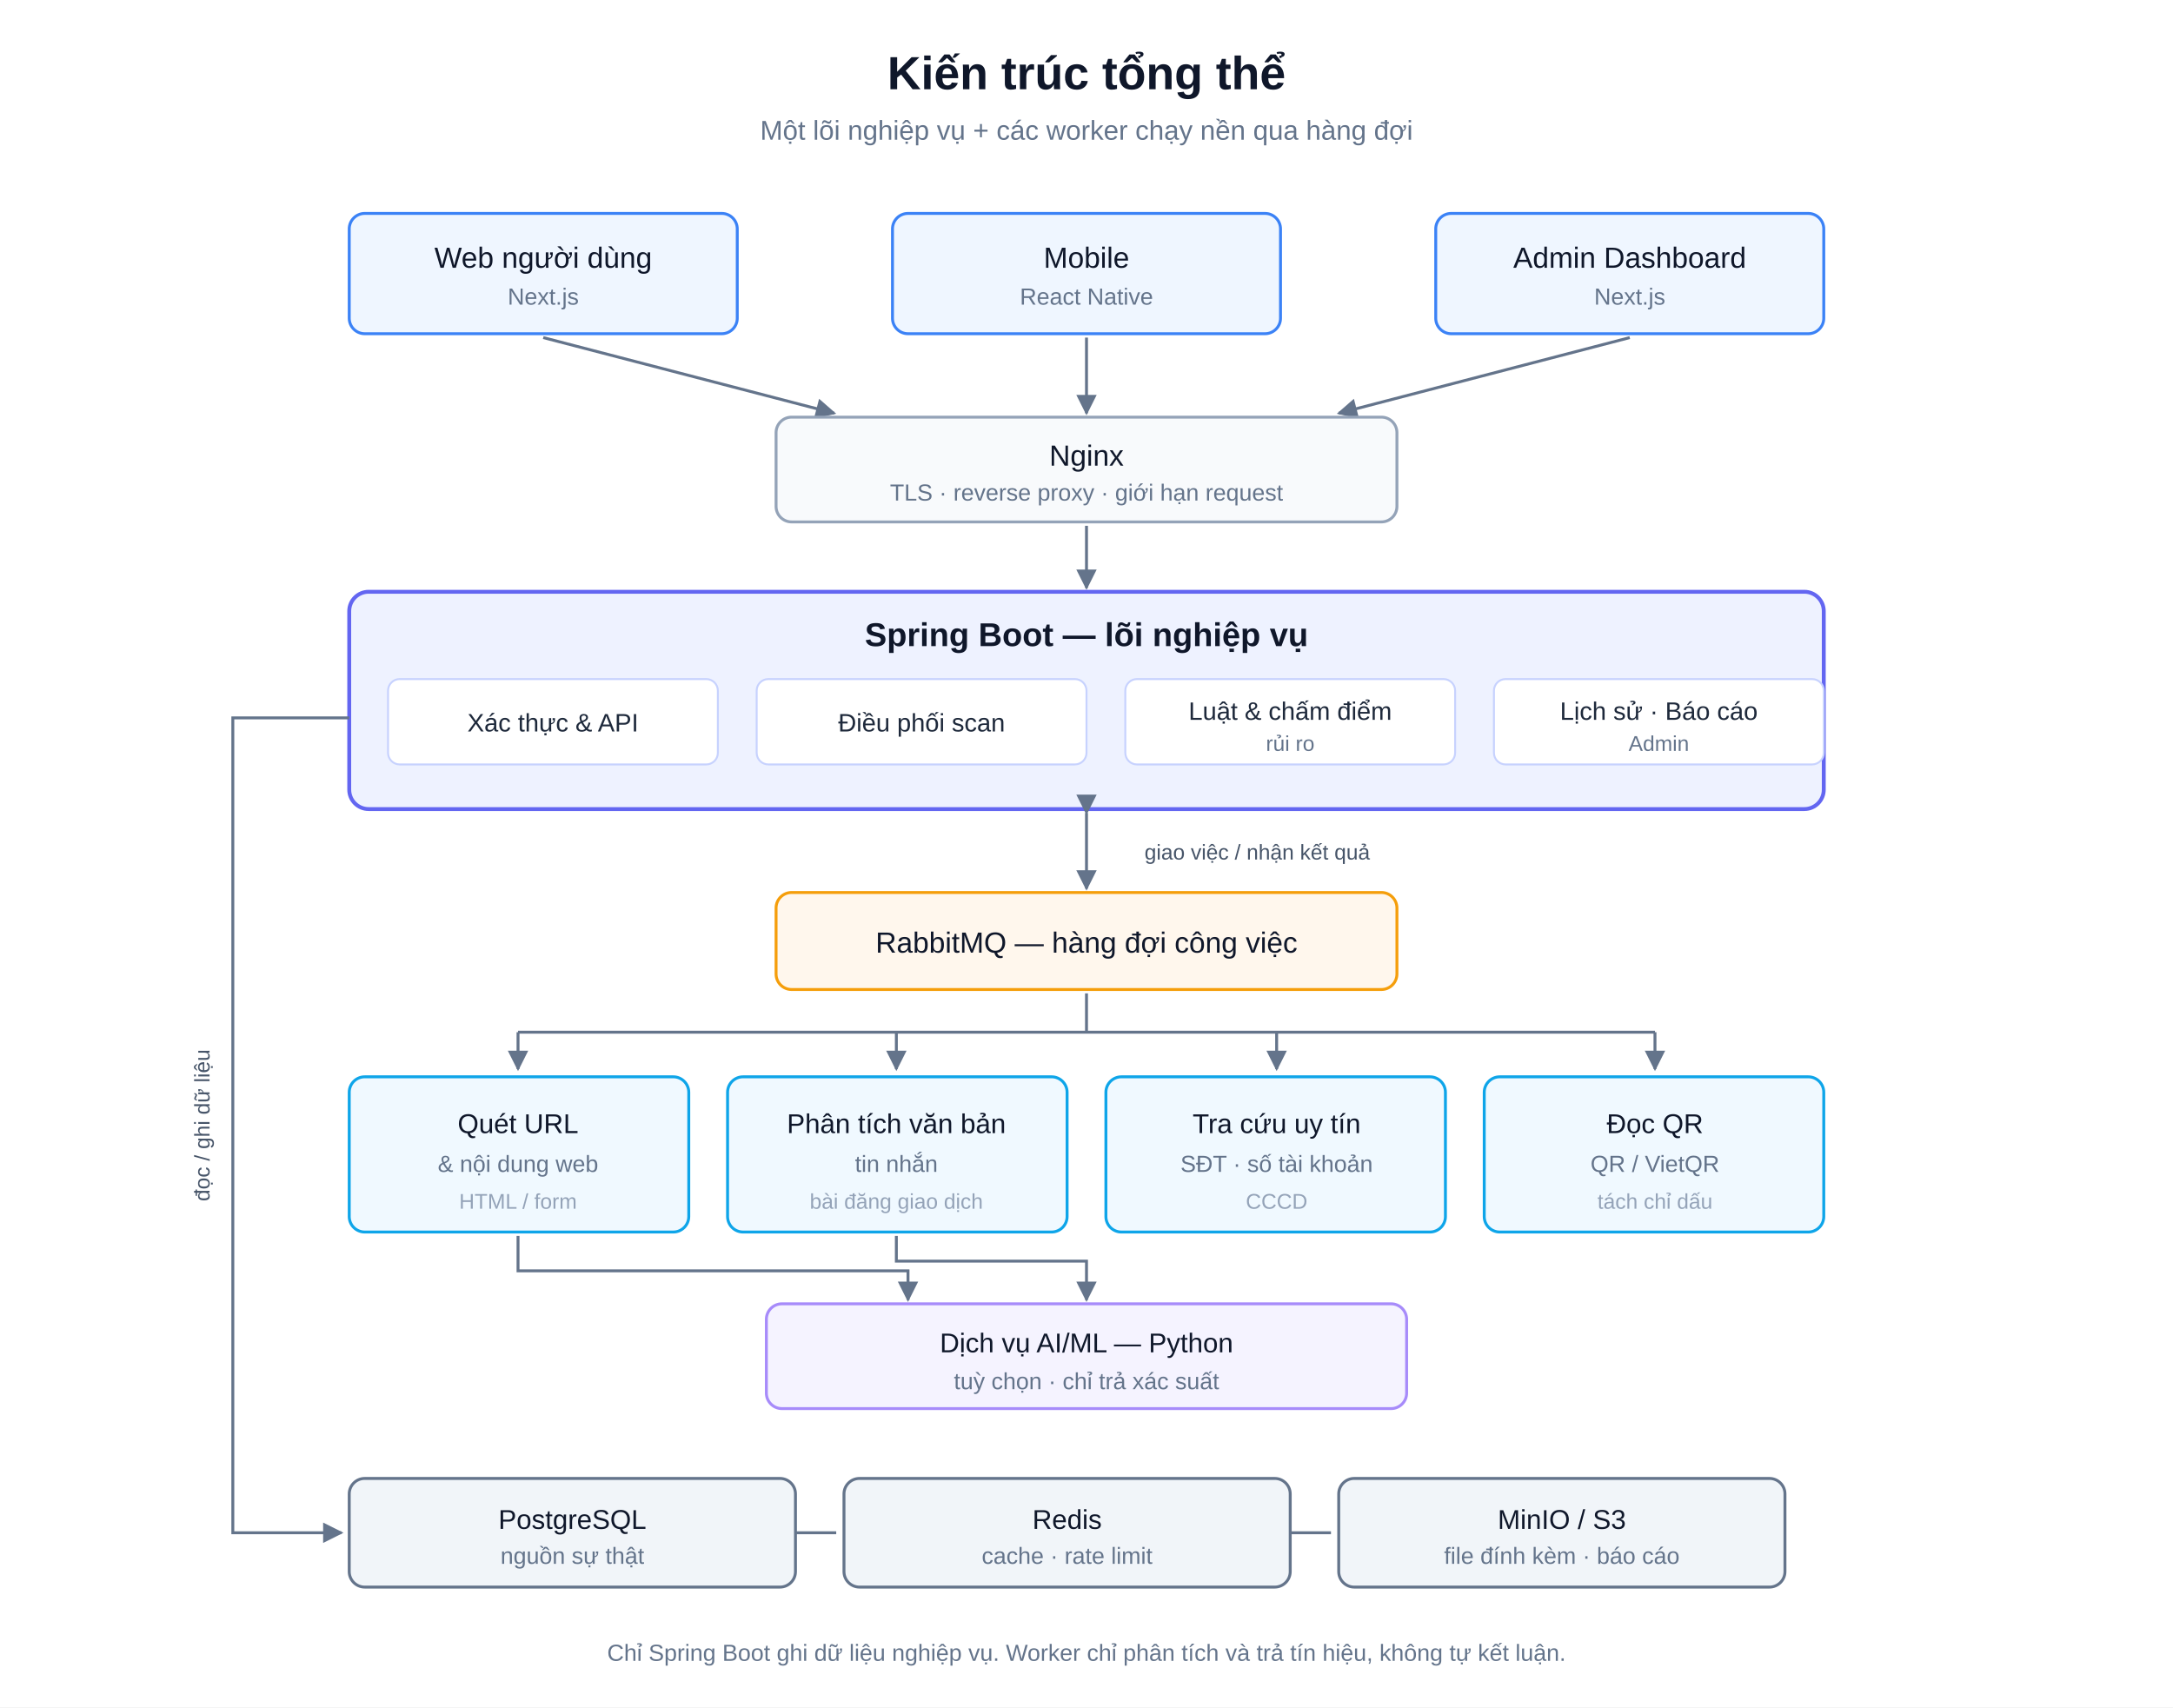
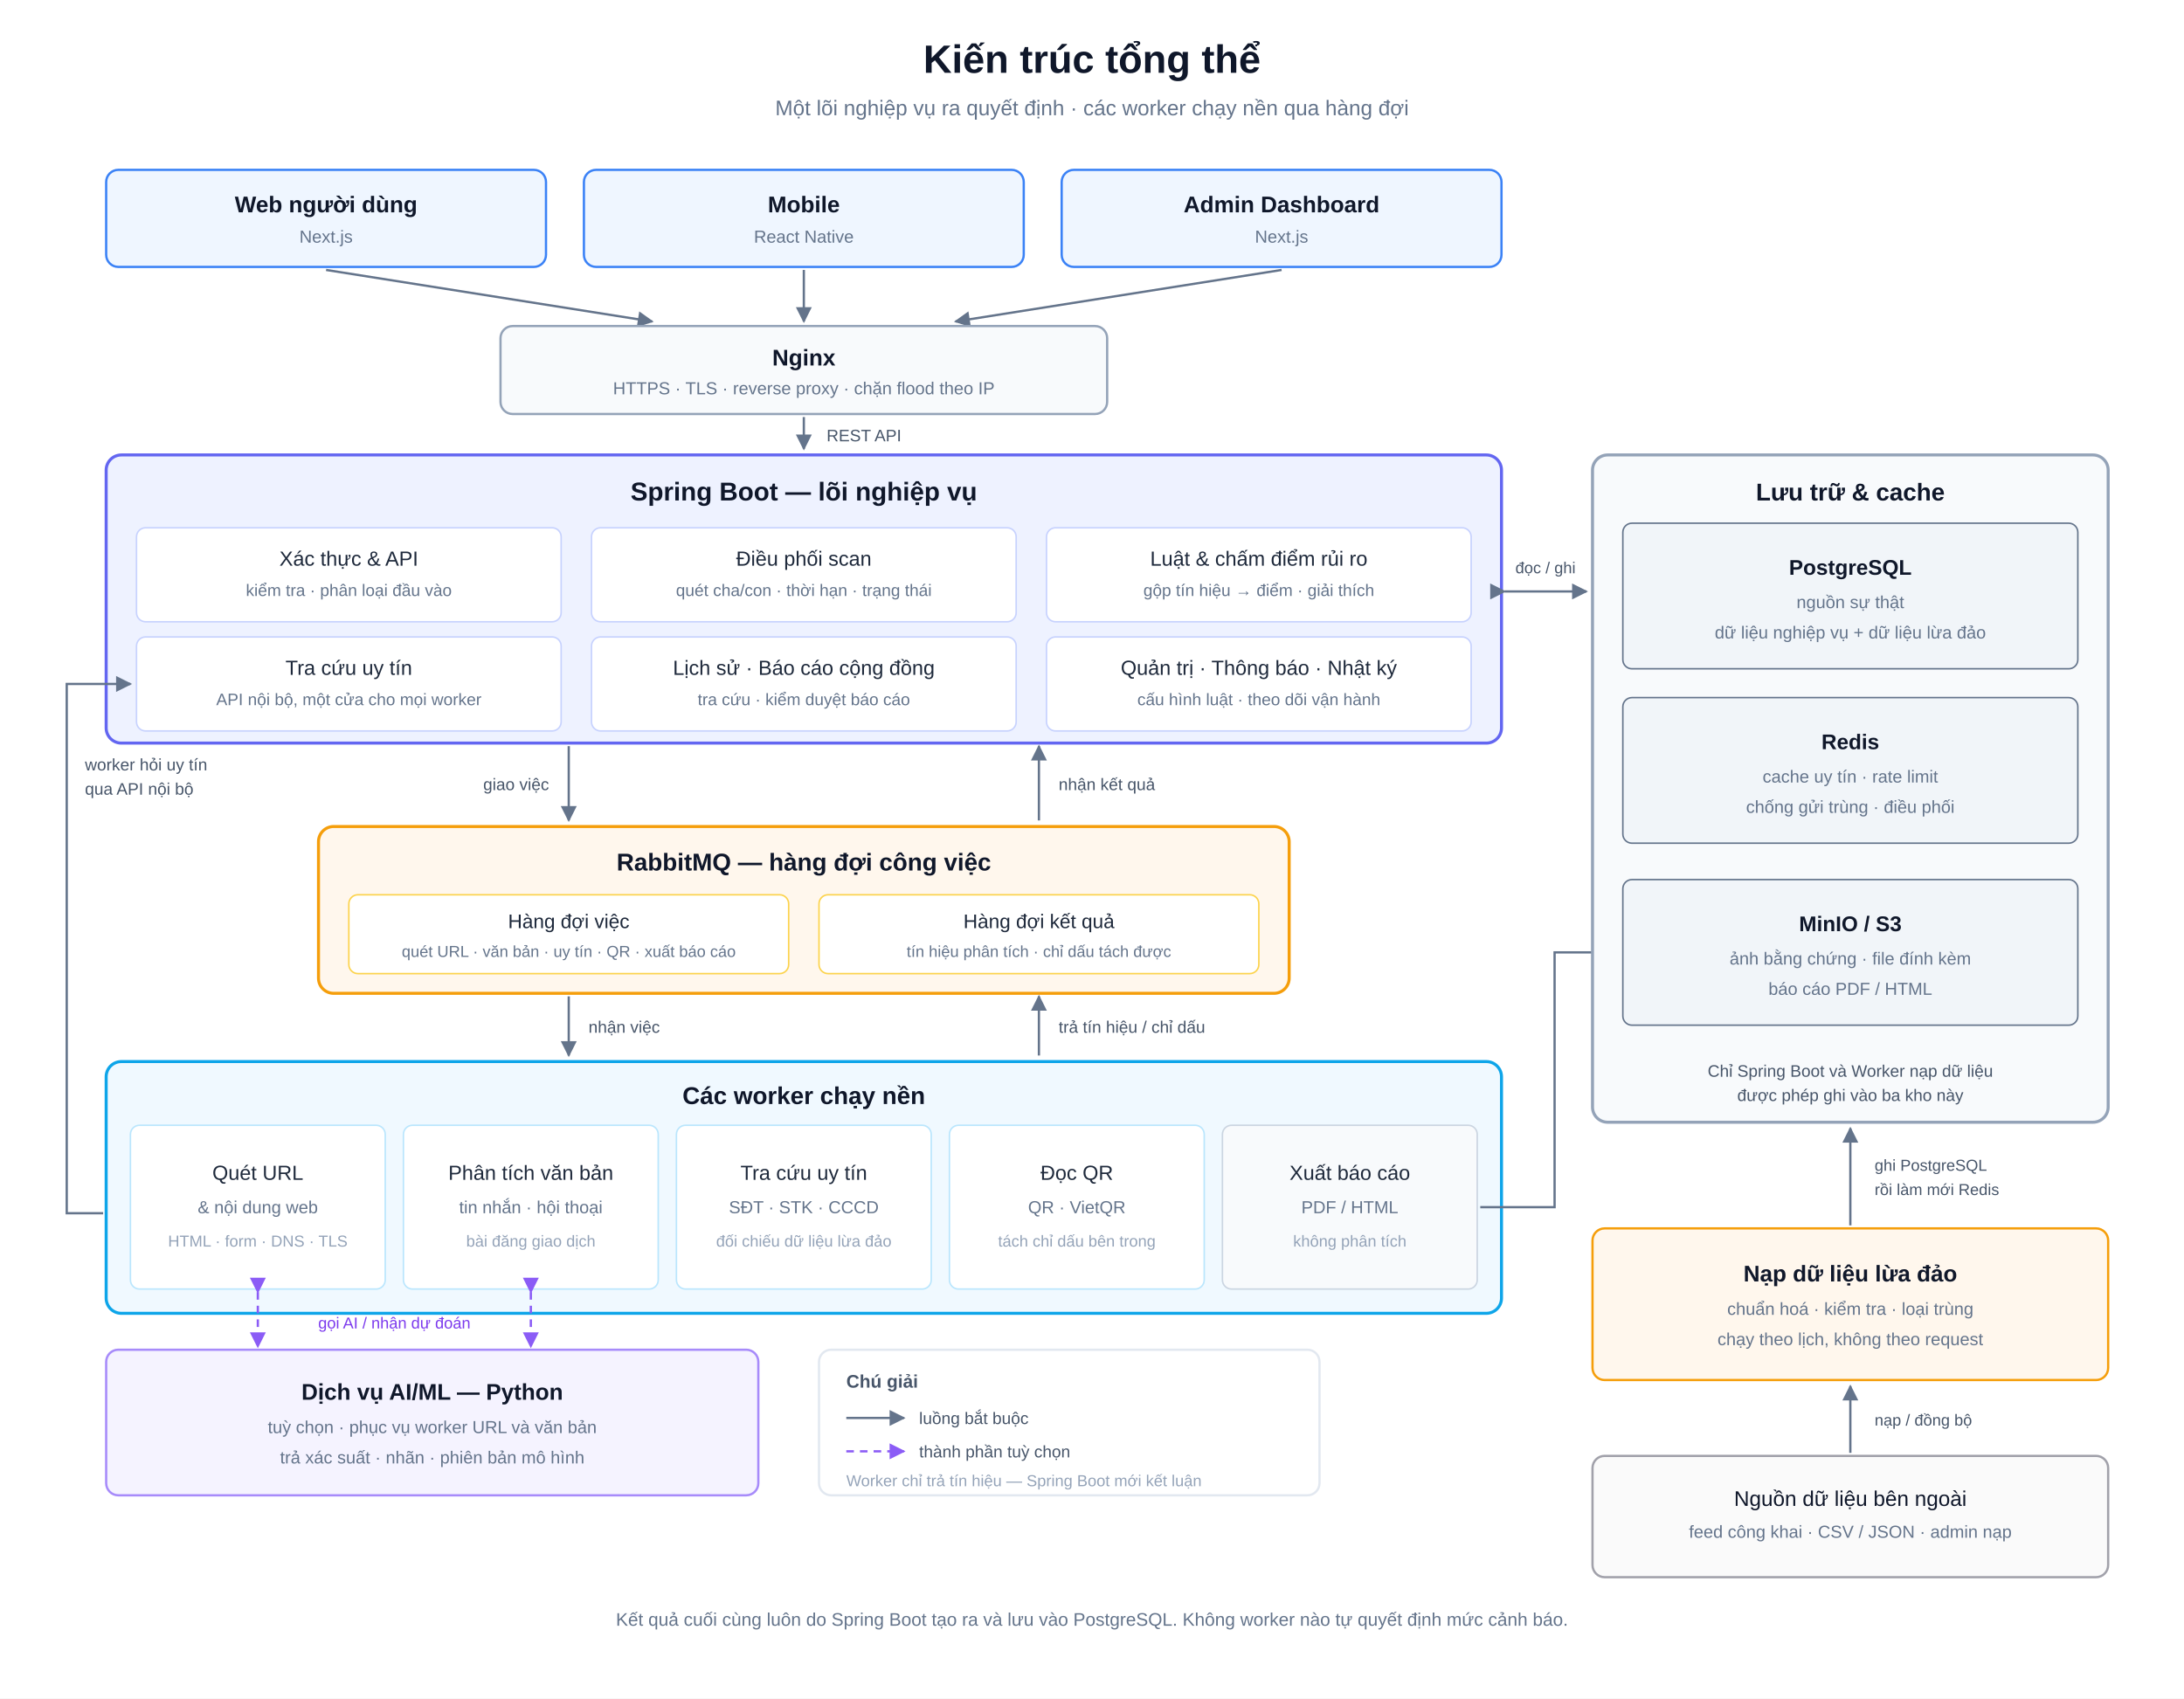
- <svg xmlns="http://www.w3.org/2000/svg" width="1120" height="880" viewBox="0 0 1120 880" font-family="Segoe UI, Arial, sans-serif">
+ <svg xmlns="http://www.w3.org/2000/svg" width="1440" height="1120" viewBox="0 0 1440 1120" font-family="Segoe UI, Arial, sans-serif">
  <defs>
    <marker id="a" viewBox="0 0 10 10" refX="9" refY="5" markerWidth="7" markerHeight="7" orient="auto-start-reverse">
      <path d="M0,0 L10,5 L0,10 z" fill="#64748b" />
    </marker>
    <marker id="b" viewBox="0 0 10 10" refX="1" refY="5" markerWidth="7" markerHeight="7" orient="auto-start-reverse">
      <path d="M10,0 L0,5 L10,10 z" fill="#64748b" />
    </marker>
+     <marker id="v" viewBox="0 0 10 10" refX="9" refY="5" markerWidth="7" markerHeight="7" orient="auto-start-reverse">
+       <path d="M0,0 L10,5 L0,10 z" fill="#8b5cf6" />
+     </marker>
+     <marker id="w" viewBox="0 0 10 10" refX="1" refY="5" markerWidth="7" markerHeight="7" orient="auto-start-reverse">
+       <path d="M10,0 L0,5 L10,10 z" fill="#8b5cf6" />
+     </marker>
  </defs>
-   <rect width="1120" height="880" fill="#ffffff" />
-   <text x="560" y="46" text-anchor="middle" font-size="24" font-weight="600" fill="#0f172a">Kiến trúc tổng thể</text>
-   <text x="560" y="72" text-anchor="middle" font-size="14" fill="#64748b">Một lõi nghiệp vụ + các worker chạy nền qua hàng đợi</text>
-   <rect x="180" y="110" width="200" height="62" rx="8" fill="#eff6ff" stroke="#3b82f6" stroke-width="1.5" />
-   <text x="280" y="138" text-anchor="middle" font-size="15" fill="#0f172a">Web người dùng</text>
-   <text x="280" y="157" text-anchor="middle" font-size="12" fill="#64748b">Next.js</text>
-   <rect x="460" y="110" width="200" height="62" rx="8" fill="#eff6ff" stroke="#3b82f6" stroke-width="1.5" />
-   <text x="560" y="138" text-anchor="middle" font-size="15" fill="#0f172a">Mobile</text>
-   <text x="560" y="157" text-anchor="middle" font-size="12" fill="#64748b">React Native</text>
-   <rect x="740" y="110" width="200" height="62" rx="8" fill="#eff6ff" stroke="#3b82f6" stroke-width="1.5" />
-   <text x="840" y="138" text-anchor="middle" font-size="15" fill="#0f172a">Admin Dashboard</text>
-   <text x="840" y="157" text-anchor="middle" font-size="12" fill="#64748b">Next.js</text>
-   <line x1="280" y1="174" x2="430" y2="213" stroke="#64748b" stroke-width="1.5" marker-end="url(#a)" />
-   <line x1="560" y1="174" x2="560" y2="213" stroke="#64748b" stroke-width="1.5" marker-end="url(#a)" />
-   <line x1="840" y1="174" x2="690" y2="213" stroke="#64748b" stroke-width="1.5" marker-end="url(#a)" />
-   <rect x="400" y="215" width="320" height="54" rx="8" fill="#f8fafc" stroke="#94a3b8" stroke-width="1.5" />
-   <text x="560" y="240" text-anchor="middle" font-size="15" fill="#0f172a">Nginx</text>
-   <text x="560" y="258" text-anchor="middle" font-size="12" fill="#64748b">TLS · reverse proxy · giới hạn request</text>
-   <line x1="560" y1="271" x2="560" y2="303" stroke="#64748b" stroke-width="1.5" marker-end="url(#a)" />
-   <rect x="180" y="305" width="760" height="112" rx="10" fill="#eef2ff" stroke="#6366f1" stroke-width="2" />
-   <text x="560" y="333" text-anchor="middle" font-size="17" font-weight="600" fill="#0f172a">Spring Boot — lõi nghiệp vụ</text>
-   <rect x="200" y="350" width="170" height="44" rx="6" fill="#ffffff" stroke="#c7d2fe" />
-   <text x="285" y="377" text-anchor="middle" font-size="13" fill="#1e293b">Xác thực &amp; API</text>
-   <rect x="390" y="350" width="170" height="44" rx="6" fill="#ffffff" stroke="#c7d2fe" />
-   <text x="475" y="377" text-anchor="middle" font-size="13" fill="#1e293b">Điều phối scan</text>
-   <rect x="580" y="350" width="170" height="44" rx="6" fill="#ffffff" stroke="#c7d2fe" />
-   <text x="665" y="371" text-anchor="middle" font-size="13" fill="#1e293b">Luật &amp; chấm điểm</text>
-   <text x="665" y="387" text-anchor="middle" font-size="11" fill="#64748b">rủi ro</text>
-   <rect x="770" y="350" width="170" height="44" rx="6" fill="#ffffff" stroke="#c7d2fe" />
-   <text x="855" y="371" text-anchor="middle" font-size="13" fill="#1e293b">Lịch sử · Báo cáo</text>
-   <text x="855" y="387" text-anchor="middle" font-size="11" fill="#64748b">Admin</text>
-   <line x1="560" y1="419" x2="560" y2="458" stroke="#64748b" stroke-width="1.5" marker-end="url(#a)" marker-start="url(#b)" />
-   <text x="648" y="443" text-anchor="middle" font-size="11" fill="#475569">giao việc / nhận kết quả</text>
-   <rect x="400" y="460" width="320" height="50" rx="8" fill="#fff7ed" stroke="#f59e0b" stroke-width="1.5" />
-   <text x="560" y="491" text-anchor="middle" font-size="15" fill="#0f172a">RabbitMQ — hàng đợi công việc</text>
-   <line x1="560" y1="512" x2="560" y2="532" stroke="#64748b" stroke-width="1.5" />
-   <line x1="267" y1="532" x2="853" y2="532" stroke="#64748b" stroke-width="1.5" />
-   <line x1="267" y1="532" x2="267" y2="551" stroke="#64748b" stroke-width="1.5" marker-end="url(#a)" />
-   <line x1="462" y1="532" x2="462" y2="551" stroke="#64748b" stroke-width="1.5" marker-end="url(#a)" />
-   <line x1="658" y1="532" x2="658" y2="551" stroke="#64748b" stroke-width="1.5" marker-end="url(#a)" />
-   <line x1="853" y1="532" x2="853" y2="551" stroke="#64748b" stroke-width="1.5" marker-end="url(#a)" />
-   <rect x="180" y="555" width="175" height="80" rx="8" fill="#f0f9ff" stroke="#0ea5e9" stroke-width="1.5" />
-   <text x="267" y="584" text-anchor="middle" font-size="14" fill="#0f172a">Quét URL</text>
-   <text x="267" y="604" text-anchor="middle" font-size="12" fill="#64748b">&amp; nội dung web</text>
-   <text x="267" y="623" text-anchor="middle" font-size="11" fill="#94a3b8">HTML / form</text>
-   <rect x="375" y="555" width="175" height="80" rx="8" fill="#f0f9ff" stroke="#0ea5e9" stroke-width="1.5" />
-   <text x="462" y="584" text-anchor="middle" font-size="14" fill="#0f172a">Phân tích văn bản</text>
-   <text x="462" y="604" text-anchor="middle" font-size="12" fill="#64748b">tin nhắn</text>
-   <text x="462" y="623" text-anchor="middle" font-size="11" fill="#94a3b8">bài đăng giao dịch</text>
-   <rect x="570" y="555" width="175" height="80" rx="8" fill="#f0f9ff" stroke="#0ea5e9" stroke-width="1.5" />
-   <text x="658" y="584" text-anchor="middle" font-size="14" fill="#0f172a">Tra cứu uy tín</text>
-   <text x="658" y="604" text-anchor="middle" font-size="12" fill="#64748b">SĐT · số tài khoản</text>
-   <text x="658" y="623" text-anchor="middle" font-size="11" fill="#94a3b8">CCCD</text>
-   <rect x="765" y="555" width="175" height="80" rx="8" fill="#f0f9ff" stroke="#0ea5e9" stroke-width="1.5" />
-   <text x="853" y="584" text-anchor="middle" font-size="14" fill="#0f172a">Đọc QR</text>
-   <text x="853" y="604" text-anchor="middle" font-size="12" fill="#64748b">QR / VietQR</text>
-   <text x="853" y="623" text-anchor="middle" font-size="11" fill="#94a3b8">tách chỉ dấu</text>
-   <polyline points="267,637 267,655 468,655 468,670" fill="none" stroke="#64748b" stroke-width="1.5" marker-end="url(#a)" />
-   <polyline points="462,637 462,650 560,650 560,670" fill="none" stroke="#64748b" stroke-width="1.5" marker-end="url(#a)" />
-   <rect x="395" y="672" width="330" height="54" rx="8" fill="#f5f3ff" stroke="#a78bfa" stroke-width="1.5" />
-   <text x="560" y="697" text-anchor="middle" font-size="14" fill="#0f172a">Dịch vụ AI/ML — Python</text>
-   <text x="560" y="716" text-anchor="middle" font-size="12" fill="#64748b">tuỳ chọn · chỉ trả xác suất</text>
-   <polyline points="180,370 120,370 120,790 176,790" fill="none" stroke="#64748b" stroke-width="1.5" marker-end="url(#a)" />
-   <text x="108" y="580" text-anchor="middle" font-size="11" fill="#475569" transform="rotate(-90 108 580)">đọc / ghi dữ liệu</text>
-   <rect x="180" y="762" width="230" height="56" rx="8" fill="#f1f5f9" stroke="#64748b" stroke-width="1.5" />
-   <text x="295" y="788" text-anchor="middle" font-size="14" fill="#0f172a">PostgreSQL</text>
-   <text x="295" y="806" text-anchor="middle" font-size="12" fill="#64748b">nguồn sự thật</text>
-   <rect x="435" y="762" width="230" height="56" rx="8" fill="#f1f5f9" stroke="#64748b" stroke-width="1.5" />
-   <text x="550" y="788" text-anchor="middle" font-size="14" fill="#0f172a">Redis</text>
-   <text x="550" y="806" text-anchor="middle" font-size="12" fill="#64748b">cache · rate limit</text>
-   <rect x="690" y="762" width="230" height="56" rx="8" fill="#f1f5f9" stroke="#64748b" stroke-width="1.5" />
-   <text x="805" y="788" text-anchor="middle" font-size="14" fill="#0f172a">MinIO / S3</text>
-   <text x="805" y="806" text-anchor="middle" font-size="12" fill="#64748b">file đính kèm · báo cáo</text>
-   <line x1="410" y1="790" x2="431" y2="790" stroke="#64748b" stroke-width="1.5" />
-   <line x1="665" y1="790" x2="686" y2="790" stroke="#64748b" stroke-width="1.5" />
-   <text x="560" y="856" text-anchor="middle" font-size="12" fill="#64748b">Chỉ Spring Boot ghi dữ liệu nghiệp vụ. Worker chỉ phân tích và trả tín hiệu, không tự kết luận.</text>
+   <rect width="1440" height="1120" fill="#ffffff" />
+   <text x="720" y="48" text-anchor="middle" font-size="26" font-weight="600" fill="#0f172a">Kiến trúc tổng thể</text>
+   <text x="720" y="76" text-anchor="middle" font-size="14" fill="#64748b">Một lõi nghiệp vụ ra quyết định · các worker chạy nền qua hàng đợi</text>
+   <rect x="70" y="112" width="290" height="64" rx="8" fill="#eff6ff" stroke="#3b82f6" stroke-width="1.5" />
+   <text x="215" y="140" text-anchor="middle" font-size="15" font-weight="600" fill="#0f172a">Web người dùng</text>
+   <text x="215" y="160" text-anchor="middle" font-size="11.5" fill="#64748b">Next.js</text>
+   <rect x="385" y="112" width="290" height="64" rx="8" fill="#eff6ff" stroke="#3b82f6" stroke-width="1.5" />
+   <text x="530" y="140" text-anchor="middle" font-size="15" font-weight="600" fill="#0f172a">Mobile</text>
+   <text x="530" y="160" text-anchor="middle" font-size="11.5" fill="#64748b">React Native</text>
+   <rect x="700" y="112" width="290" height="64" rx="8" fill="#eff6ff" stroke="#3b82f6" stroke-width="1.5" />
+   <text x="845" y="140" text-anchor="middle" font-size="15" font-weight="600" fill="#0f172a">Admin Dashboard</text>
+   <text x="845" y="160" text-anchor="middle" font-size="11.5" fill="#64748b">Next.js</text>
+   <line x1="215" y1="178" x2="430" y2="212" stroke="#64748b" stroke-width="1.5" marker-end="url(#a)" />
+   <line x1="530" y1="178" x2="530" y2="212" stroke="#64748b" stroke-width="1.5" marker-end="url(#a)" />
+   <line x1="845" y1="178" x2="630" y2="212" stroke="#64748b" stroke-width="1.5" marker-end="url(#a)" />
+   <rect x="330" y="215" width="400" height="58" rx="8" fill="#f8fafc" stroke="#94a3b8" stroke-width="1.5" />
+   <text x="530" y="241" text-anchor="middle" font-size="15" font-weight="600" fill="#0f172a">Nginx</text>
+   <text x="530" y="260" text-anchor="middle" font-size="11.5" fill="#64748b">HTTPS · TLS · reverse proxy · chặn flood theo IP</text>
+   <line x1="530" y1="275" x2="530" y2="296" stroke="#64748b" stroke-width="1.5" marker-end="url(#a)" />
+   <text x="545" y="291" font-size="11" fill="#475569">REST API</text>
+   <rect x="70" y="300" width="920" height="190" rx="10" fill="#eef2ff" stroke="#6366f1" stroke-width="2" />
+   <text x="530" y="330" text-anchor="middle" font-size="17" font-weight="600" fill="#0f172a">Spring Boot — lõi nghiệp vụ</text>
+   <rect x="90" y="348" width="280" height="62" rx="6" fill="#ffffff" stroke="#c7d2fe" />
+   <text x="230" y="373" text-anchor="middle" font-size="13.5" fill="#1e293b">Xác thực &amp; API</text>
+   <text x="230" y="393" text-anchor="middle" font-size="11" fill="#64748b">kiểm tra · phân loại đầu vào</text>
+   <rect x="390" y="348" width="280" height="62" rx="6" fill="#ffffff" stroke="#c7d2fe" />
+   <text x="530" y="373" text-anchor="middle" font-size="13.5" fill="#1e293b">Điều phối scan</text>
+   <text x="530" y="393" text-anchor="middle" font-size="11" fill="#64748b">quét cha/con · thời hạn · trạng thái</text>
+   <rect x="690" y="348" width="280" height="62" rx="6" fill="#ffffff" stroke="#c7d2fe" />
+   <text x="830" y="373" text-anchor="middle" font-size="13.5" fill="#1e293b">Luật &amp; chấm điểm rủi ro</text>
+   <text x="830" y="393" text-anchor="middle" font-size="11" fill="#64748b">gộp tín hiệu → điểm · giải thích</text>
+   <rect x="90" y="420" width="280" height="62" rx="6" fill="#ffffff" stroke="#c7d2fe" />
+   <text x="230" y="445" text-anchor="middle" font-size="13.5" fill="#1e293b">Tra cứu uy tín</text>
+   <text x="230" y="465" text-anchor="middle" font-size="11" fill="#64748b">API nội bộ, một cửa cho mọi worker</text>
+   <rect x="390" y="420" width="280" height="62" rx="6" fill="#ffffff" stroke="#c7d2fe" />
+   <text x="530" y="445" text-anchor="middle" font-size="13.5" fill="#1e293b">Lịch sử · Báo cáo cộng đồng</text>
+   <text x="530" y="465" text-anchor="middle" font-size="11" fill="#64748b">tra cứu · kiểm duyệt báo cáo</text>
+   <rect x="690" y="420" width="280" height="62" rx="6" fill="#ffffff" stroke="#c7d2fe" />
+   <text x="830" y="445" text-anchor="middle" font-size="13.5" fill="#1e293b">Quản trị · Thông báo · Nhật ký</text>
+   <text x="830" y="465" text-anchor="middle" font-size="11" fill="#64748b">cấu hình luật · theo dõi vận hành</text>
+   <line x1="992" y1="390" x2="1046" y2="390" stroke="#64748b" stroke-width="1.5" marker-end="url(#a)" marker-start="url(#b)" />
+   <text x="1019" y="378" text-anchor="middle" font-size="10.5" fill="#475569">đọc / ghi</text>
+   <line x1="375" y1="492" x2="375" y2="541" stroke="#64748b" stroke-width="1.5" marker-end="url(#a)" />
+   <text x="362" y="521" text-anchor="end" font-size="11" fill="#475569">giao việc</text>
+   <line x1="685" y1="541" x2="685" y2="492" stroke="#64748b" stroke-width="1.5" marker-end="url(#a)" />
+   <text x="698" y="521" font-size="11" fill="#475569">nhận kết quả</text>
+   <rect x="210" y="545" width="640" height="110" rx="10" fill="#fff7ed" stroke="#f59e0b" stroke-width="2" />
+   <text x="530" y="574" text-anchor="middle" font-size="16" font-weight="600" fill="#0f172a">RabbitMQ — hàng đợi công việc</text>
+   <rect x="230" y="590" width="290" height="52" rx="6" fill="#ffffff" stroke="#fcd34d" />
+   <text x="375" y="612" text-anchor="middle" font-size="13" fill="#1e293b">Hàng đợi việc</text>
+   <text x="375" y="631" text-anchor="middle" font-size="10.5" fill="#64748b">quét URL · văn bản · uy tín · QR · xuất báo cáo</text>
+   <rect x="540" y="590" width="290" height="52" rx="6" fill="#ffffff" stroke="#fcd34d" />
+   <text x="685" y="612" text-anchor="middle" font-size="13" fill="#1e293b">Hàng đợi kết quả</text>
+   <text x="685" y="631" text-anchor="middle" font-size="10.5" fill="#64748b">tín hiệu phân tích · chỉ dấu tách được</text>
+   <line x1="375" y1="657" x2="375" y2="696" stroke="#64748b" stroke-width="1.5" marker-end="url(#a)" />
+   <text x="388" y="681" font-size="11" fill="#475569">nhận việc</text>
+   <line x1="685" y1="696" x2="685" y2="657" stroke="#64748b" stroke-width="1.5" marker-end="url(#a)" />
+   <text x="698" y="681" font-size="11" fill="#475569">trả tín hiệu / chỉ dấu</text>
+   <rect x="70" y="700" width="920" height="166" rx="10" fill="#f0f9ff" stroke="#0ea5e9" stroke-width="2" />
+   <text x="530" y="728" text-anchor="middle" font-size="16" font-weight="600" fill="#0f172a">Các worker chạy nền</text>
+   <rect x="86" y="742" width="168" height="108" rx="6" fill="#ffffff" stroke="#bae6fd" />
+   <text x="170" y="778" text-anchor="middle" font-size="13.5" fill="#1e293b">Quét URL</text>
+   <text x="170" y="800" text-anchor="middle" font-size="11.5" fill="#64748b">&amp; nội dung web</text>
+   <text x="170" y="822" text-anchor="middle" font-size="10.5" fill="#94a3b8">HTML · form · DNS · TLS</text>
+   <rect x="266" y="742" width="168" height="108" rx="6" fill="#ffffff" stroke="#bae6fd" />
+   <text x="350" y="778" text-anchor="middle" font-size="13.5" fill="#1e293b">Phân tích văn bản</text>
+   <text x="350" y="800" text-anchor="middle" font-size="11.5" fill="#64748b">tin nhắn · hội thoại</text>
+   <text x="350" y="822" text-anchor="middle" font-size="10.5" fill="#94a3b8">bài đăng giao dịch</text>
+   <rect x="446" y="742" width="168" height="108" rx="6" fill="#ffffff" stroke="#bae6fd" />
+   <text x="530" y="778" text-anchor="middle" font-size="13.5" fill="#1e293b">Tra cứu uy tín</text>
+   <text x="530" y="800" text-anchor="middle" font-size="11.5" fill="#64748b">SĐT · STK · CCCD</text>
+   <text x="530" y="822" text-anchor="middle" font-size="10.5" fill="#94a3b8">đối chiếu dữ liệu lừa đảo</text>
+   <rect x="626" y="742" width="168" height="108" rx="6" fill="#ffffff" stroke="#bae6fd" />
+   <text x="710" y="778" text-anchor="middle" font-size="13.5" fill="#1e293b">Đọc QR</text>
+   <text x="710" y="800" text-anchor="middle" font-size="11.5" fill="#64748b">QR · VietQR</text>
+   <text x="710" y="822" text-anchor="middle" font-size="10.5" fill="#94a3b8">tách chỉ dấu bên trong</text>
+   <rect x="806" y="742" width="168" height="108" rx="6" fill="#f8fafc" stroke="#cbd5e1" />
+   <text x="890" y="778" text-anchor="middle" font-size="13.5" fill="#1e293b">Xuất báo cáo</text>
+   <text x="890" y="800" text-anchor="middle" font-size="11.5" fill="#64748b">PDF / HTML</text>
+   <text x="890" y="822" text-anchor="middle" font-size="10.5" fill="#94a3b8">không phân tích</text>
+   <polyline points="68,800 44,800 44,451 86,451" fill="none" stroke="#64748b" stroke-width="1.5" marker-end="url(#a)" />
+   <text x="56" y="508" font-size="11" fill="#475569">worker hỏi uy tín</text>
+   <text x="56" y="524" font-size="11" fill="#475569">qua API nội bộ</text>
+   <polyline points="976,796 1025,796 1025,628 1062,628" fill="none" stroke="#64748b" stroke-width="1.5" marker-end="url(#a)" />
+   <line x1="170" y1="852" x2="170" y2="888" stroke="#8b5cf6" stroke-width="1.5" stroke-dasharray="5 4" marker-end="url(#v)" marker-start="url(#w)" />
+   <line x1="350" y1="852" x2="350" y2="888" stroke="#8b5cf6" stroke-width="1.5" stroke-dasharray="5 4" marker-end="url(#v)" marker-start="url(#w)" />
+   <text x="260" y="876" text-anchor="middle" font-size="10.5" fill="#7c3aed">gọi AI / nhận dự đoán</text>
+   <rect x="70" y="890" width="430" height="96" rx="8" fill="#f5f3ff" stroke="#a78bfa" stroke-width="1.5" />
+   <text x="285" y="923" text-anchor="middle" font-size="15" font-weight="600" fill="#0f172a">Dịch vụ AI/ML — Python</text>
+   <text x="285" y="945" text-anchor="middle" font-size="11.5" fill="#64748b">tuỳ chọn · phục vụ worker URL và văn bản</text>
+   <text x="285" y="965" text-anchor="middle" font-size="11.5" fill="#64748b">trả xác suất · nhãn · phiên bản mô hình</text>
+   <rect x="540" y="890" width="330" height="96" rx="8" fill="#ffffff" stroke="#e2e8f0" stroke-width="1.5" />
+   <text x="558" y="915" font-size="12" font-weight="600" fill="#475569">Chú giải</text>
+   <line x1="558" y1="935" x2="596" y2="935" stroke="#64748b" stroke-width="1.5" marker-end="url(#a)" />
+   <text x="606" y="939" font-size="11" fill="#475569">luồng bắt buộc</text>
+   <line x1="558" y1="957" x2="596" y2="957" stroke="#8b5cf6" stroke-width="1.5" stroke-dasharray="5 4" marker-end="url(#v)" />
+   <text x="606" y="961" font-size="11" fill="#475569">thành phần tuỳ chọn</text>
+   <text x="558" y="980" font-size="10.5" fill="#94a3b8">Worker chỉ trả tín hiệu — Spring Boot mới kết luận</text>
+   <rect x="1050" y="300" width="340" height="440" rx="10" fill="#f8fafc" stroke="#94a3b8" stroke-width="2" />
+   <text x="1220" y="330" text-anchor="middle" font-size="16" font-weight="600" fill="#0f172a">Lưu trữ &amp; cache</text>
+   <rect x="1070" y="345" width="300" height="96" rx="6" fill="#f1f5f9" stroke="#64748b" />
+   <text x="1220" y="379" text-anchor="middle" font-size="14" font-weight="600" fill="#0f172a">PostgreSQL</text>
+   <text x="1220" y="401" text-anchor="middle" font-size="11.5" fill="#64748b">nguồn sự thật</text>
+   <text x="1220" y="421" text-anchor="middle" font-size="11.5" fill="#64748b">dữ liệu nghiệp vụ + dữ liệu lừa đảo</text>
+   <rect x="1070" y="460" width="300" height="96" rx="6" fill="#f1f5f9" stroke="#64748b" />
+   <text x="1220" y="494" text-anchor="middle" font-size="14" font-weight="600" fill="#0f172a">Redis</text>
+   <text x="1220" y="516" text-anchor="middle" font-size="11.5" fill="#64748b">cache uy tín · rate limit</text>
+   <text x="1220" y="536" text-anchor="middle" font-size="11.5" fill="#64748b">chống gửi trùng · điều phối</text>
+   <rect x="1070" y="580" width="300" height="96" rx="6" fill="#f1f5f9" stroke="#64748b" />
+   <text x="1220" y="614" text-anchor="middle" font-size="14" font-weight="600" fill="#0f172a">MinIO / S3</text>
+   <text x="1220" y="636" text-anchor="middle" font-size="11.5" fill="#64748b">ảnh bằng chứng · file đính kèm</text>
+   <text x="1220" y="656" text-anchor="middle" font-size="11.5" fill="#64748b">báo cáo PDF / HTML</text>
+   <text x="1220" y="710" text-anchor="middle" font-size="11" fill="#475569">Chỉ Spring Boot và Worker nạp dữ liệu</text>
+   <text x="1220" y="726" text-anchor="middle" font-size="11" fill="#475569">được phép ghi vào ba kho này</text>
+   <line x1="1220" y1="808" x2="1220" y2="744" stroke="#64748b" stroke-width="1.5" marker-end="url(#a)" />
+   <text x="1236" y="772" font-size="10.5" fill="#475569">ghi PostgreSQL</text>
+   <text x="1236" y="788" font-size="10.5" fill="#475569">rồi làm mới Redis</text>
+   <rect x="1050" y="810" width="340" height="100" rx="8" fill="#fff7ed" stroke="#f59e0b" stroke-width="1.5" />
+   <text x="1220" y="845" text-anchor="middle" font-size="15" font-weight="600" fill="#0f172a">Nạp dữ liệu lừa đảo</text>
+   <text x="1220" y="867" text-anchor="middle" font-size="11.5" fill="#64748b">chuẩn hoá · kiểm tra · loại trùng</text>
+   <text x="1220" y="887" text-anchor="middle" font-size="11.5" fill="#64748b">chạy theo lịch, không theo request</text>
+   <line x1="1220" y1="958" x2="1220" y2="914" stroke="#64748b" stroke-width="1.5" marker-end="url(#a)" />
+   <text x="1236" y="940" font-size="10.5" fill="#475569">nạp / đồng bộ</text>
+   <rect x="1050" y="960" width="340" height="80" rx="8" fill="#fafafa" stroke="#a1a1aa" stroke-width="1.5" />
+   <text x="1220" y="993" text-anchor="middle" font-size="14" fill="#0f172a">Nguồn dữ liệu bên ngoài</text>
+   <text x="1220" y="1014" text-anchor="middle" font-size="11.5" fill="#64748b">feed công khai · CSV / JSON · admin nạp</text>
+   <text x="720" y="1072" text-anchor="middle" font-size="12" fill="#64748b">Kết quả cuối cùng luôn do Spring Boot tạo ra và lưu vào PostgreSQL. Không worker nào tự quyết định mức cảnh báo.</text>
</svg>
